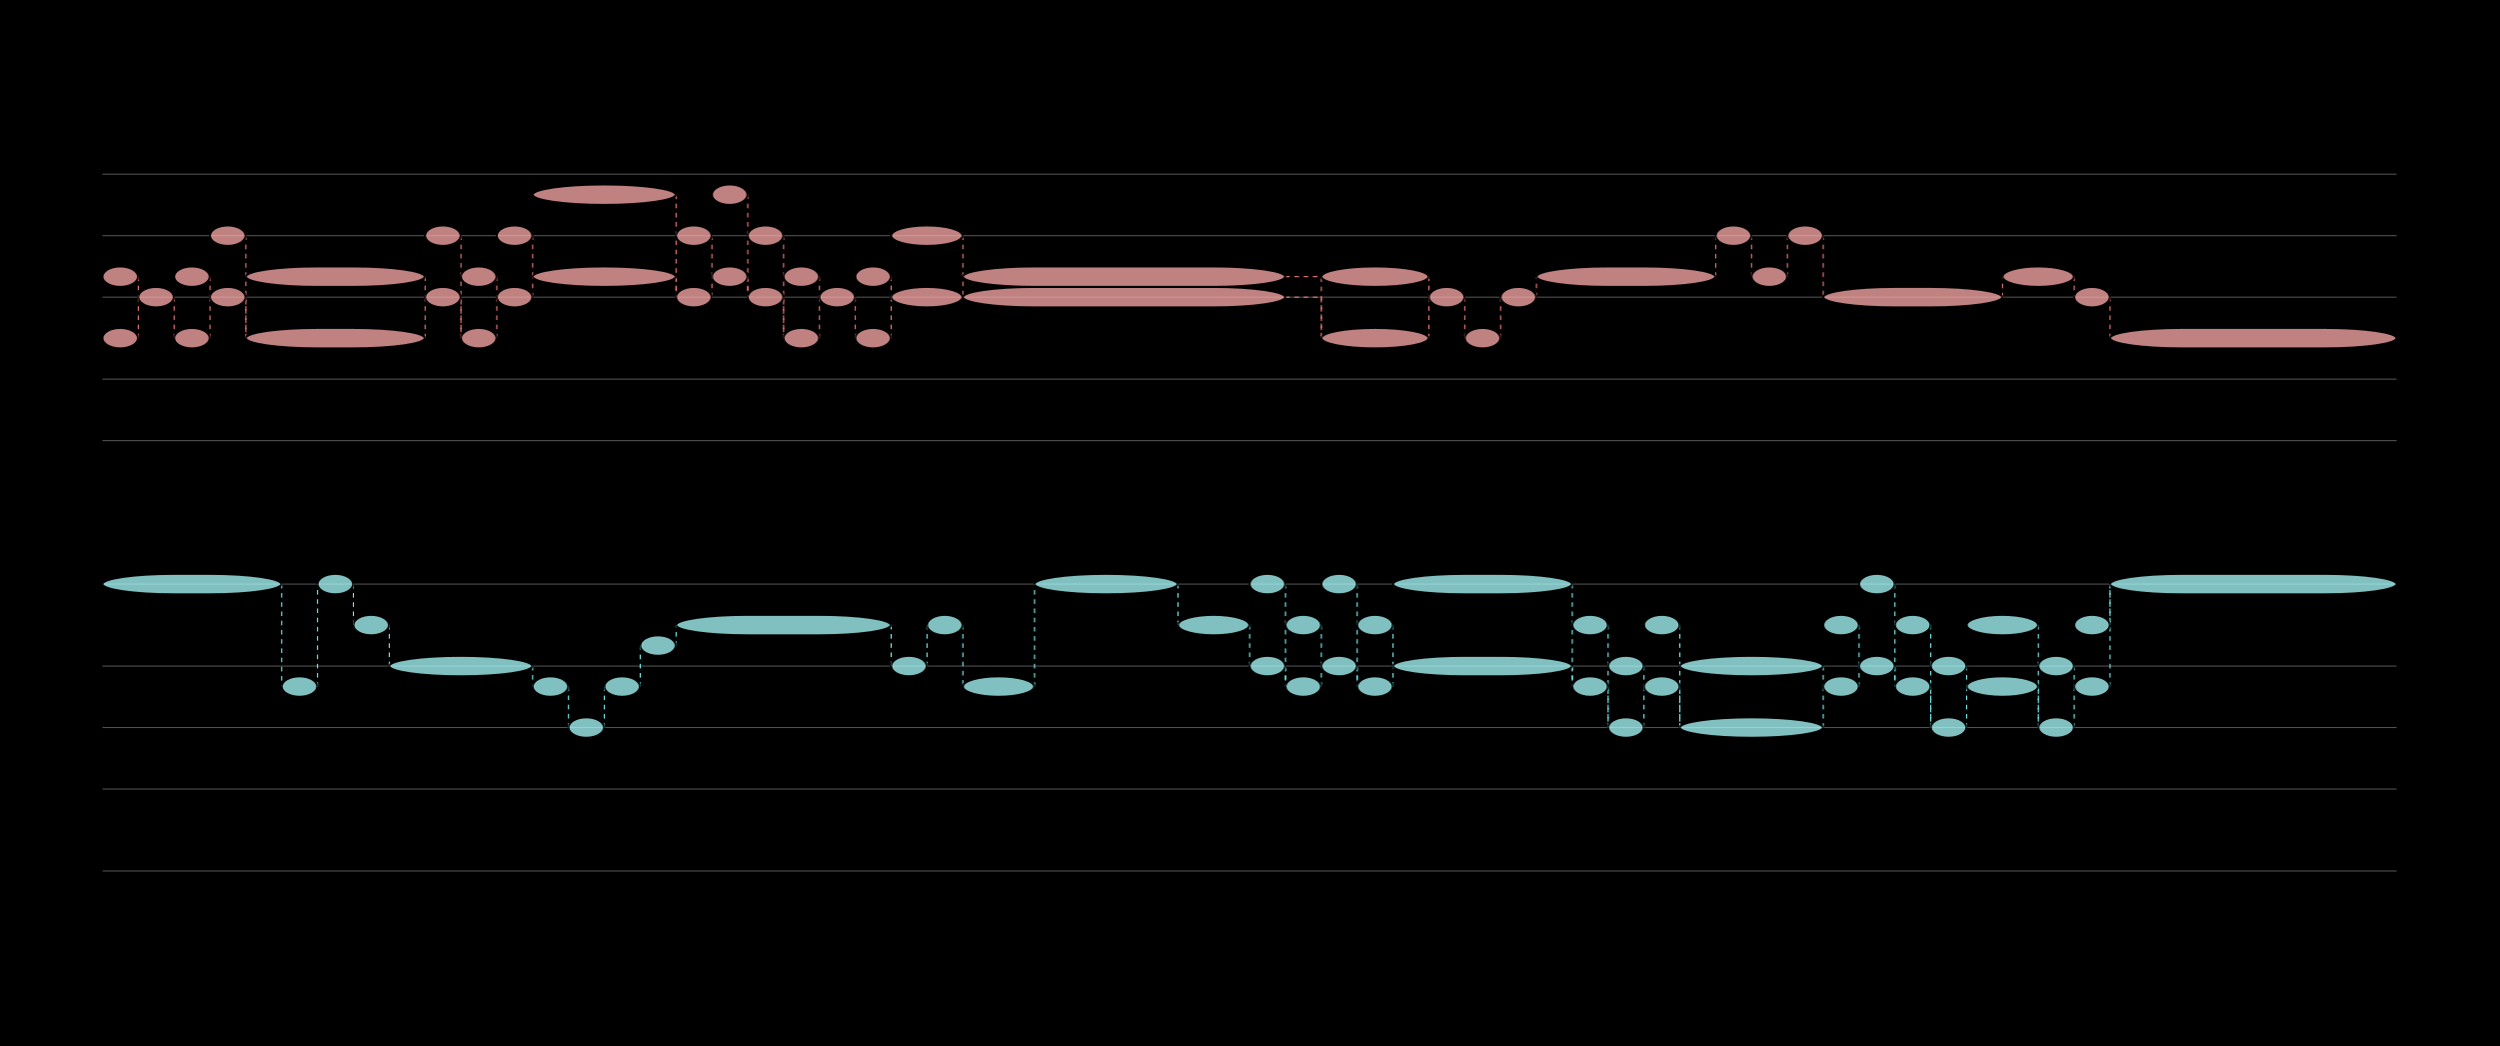
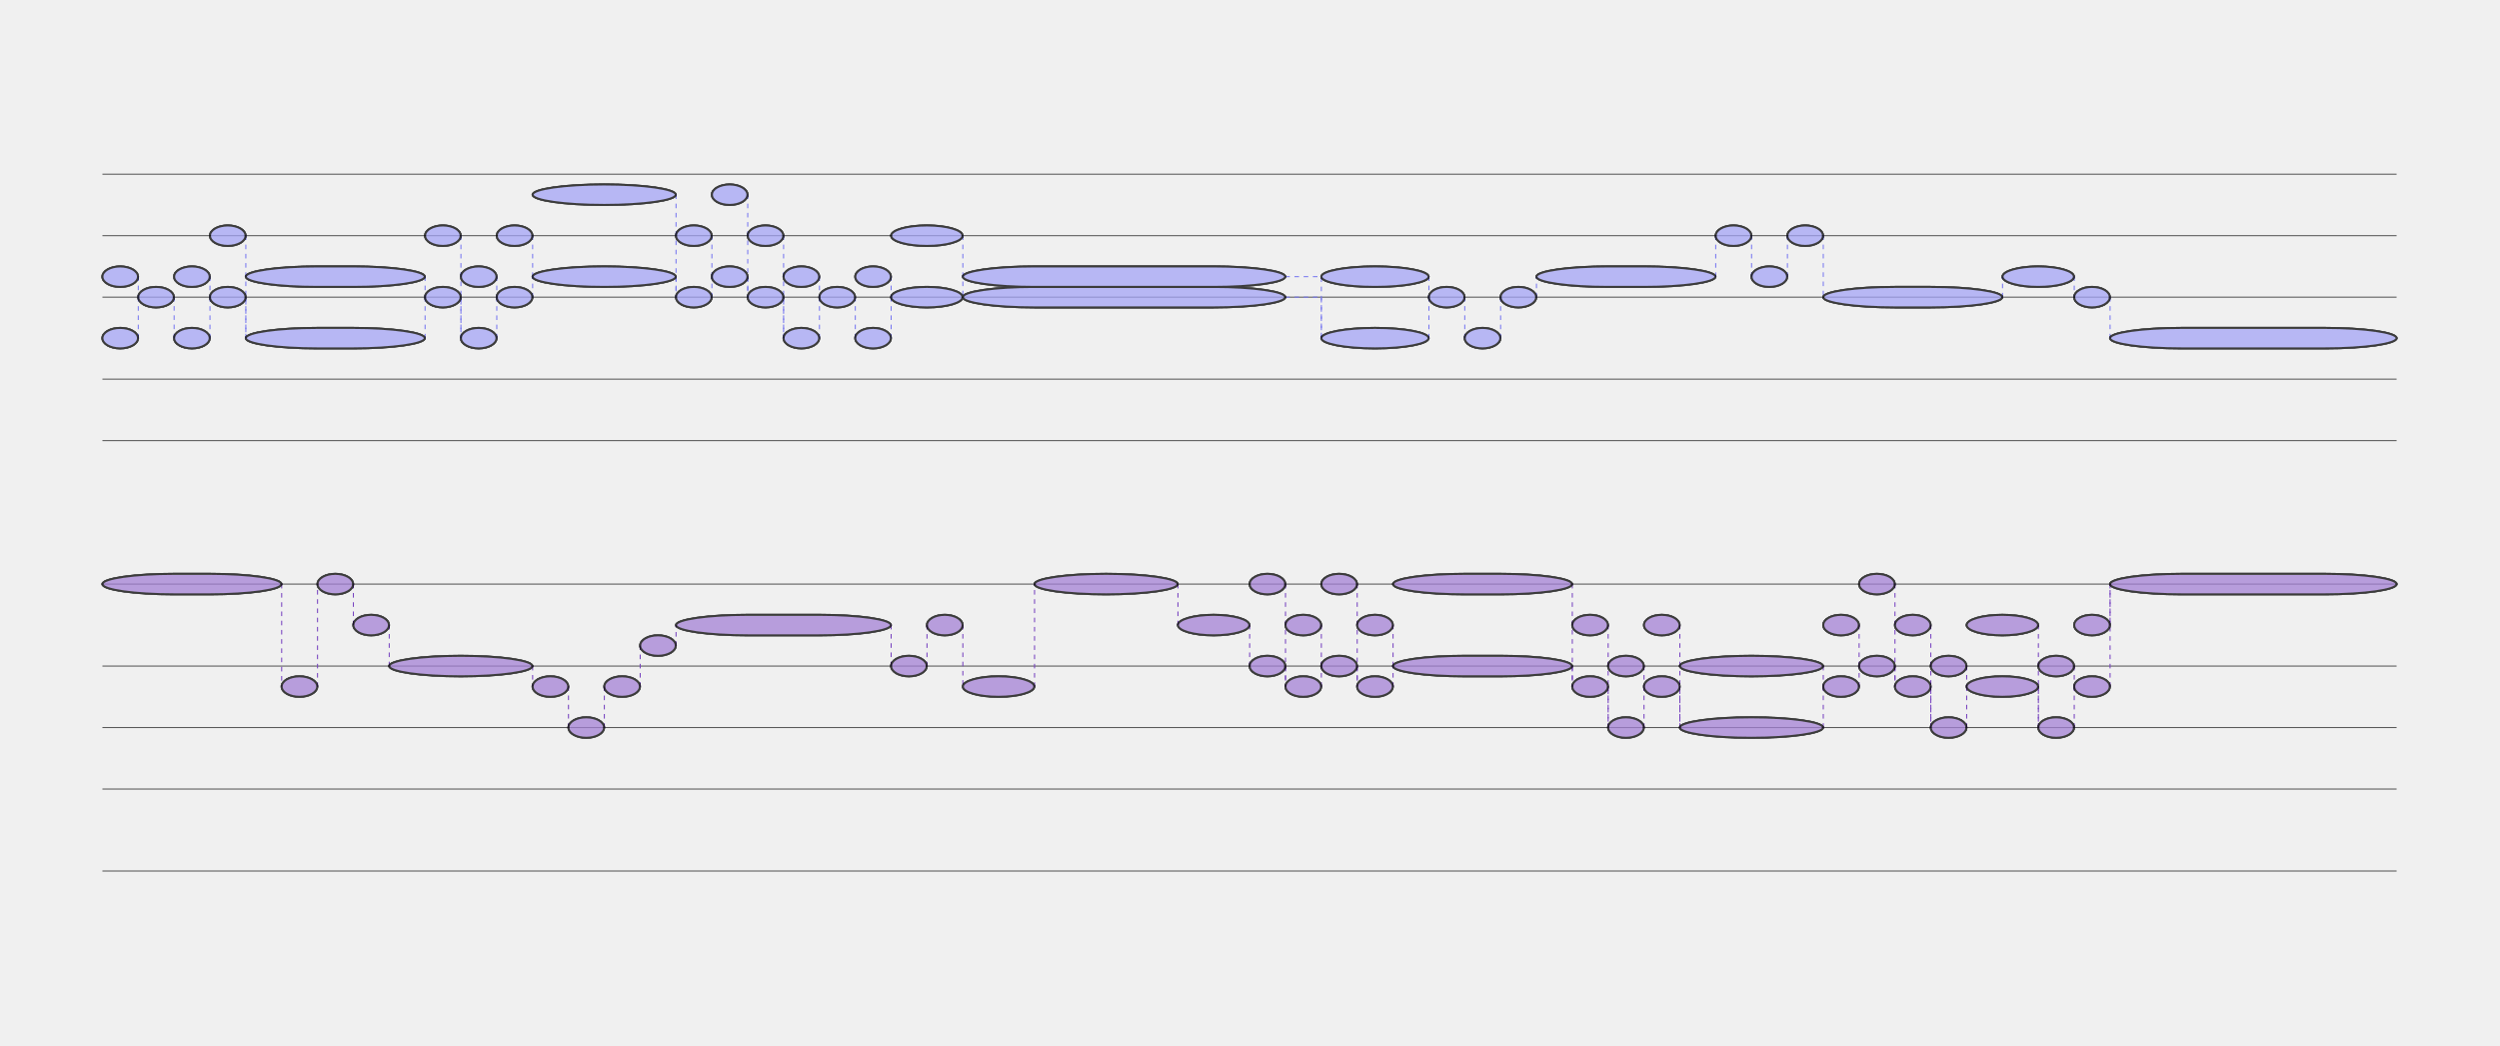
<svg xmlns="http://www.w3.org/2000/svg" version="1.1" viewPort="0 40 31.996 41" viewBox="-50 -50 1219.85 510" width="1219.85" height="510">
  <filter id="constantOpacity">
    <feComponentTransfer>
      <feFuncA type="table" tableValues="0 .5 .5" />
    </feComponentTransfer>
  </filter>
-   <rect class="background" x="-500%" y="-500%" width="1000%" height="1000%" style="fill:black" />
+   <rect class="background" x="-500%" y="-500%" width="1000%" height="1000%" style="fill:none" />
  <g transform="scale(35, -10) translate(0, -81)">
    <g class="staff-lines" stroke-width="0.5" stroke="#555555">
      <path vector-effect="non-scaling-stroke" d="M0 64.5 L31.996 64.5" />
      <path vector-effect="non-scaling-stroke" d="M0 67.5 L31.996 67.5" />
      <path vector-effect="non-scaling-stroke" d="M0 71.5 L31.996 71.5" />
      <path vector-effect="non-scaling-stroke" d="M0 74.5 L31.996 74.5" />
      <path vector-effect="non-scaling-stroke" d="M0 77.5 L31.996 77.5" />
      <path vector-effect="non-scaling-stroke" d="M0 43.5 L31.996 43.5" />
      <path vector-effect="non-scaling-stroke" d="M0 47.5 L31.996 47.5" />
      <path vector-effect="non-scaling-stroke" d="M0 50.5 L31.996 50.5" />
      <path vector-effect="non-scaling-stroke" d="M0 53.5 L31.996 53.5" />
      <path vector-effect="non-scaling-stroke" d="M0 57.5 L31.996 57.5" />
    </g>
    <g style="stroke-width:1; stroke:black;">
-       <g class="note-lines track-2" fill="none" stroke="hsl(180, 100%, 75%)" stroke-dasharray="2.25" vector-effect="non-scaling-stroke" stroke-width="0.5">
+       <g class="note-lines track-2" fill="none" stroke="hsl(265, 50%, 50%)" stroke-dasharray="2.25" vector-effect="non-scaling-stroke" stroke-width="0.5">
        <path vector-effect="non-scaling-stroke" d=" M2.496 57.5 L2.5 57.5 L2.5 52.5" />
        <path vector-effect="non-scaling-stroke" d=" M2.996 52.5 L3 52.5 L3 57.5" />
        <path vector-effect="non-scaling-stroke" d=" M3.496 57.5 L3.5 57.5 L3.5 55.5" />
        <path vector-effect="non-scaling-stroke" d=" M3.996 55.5 L4 55.5 L4 53.5" />
        <path vector-effect="non-scaling-stroke" d=" M5.996 53.5 L6 53.5 L6 52.5" />
        <path vector-effect="non-scaling-stroke" d=" M6.496 52.5 L6.5 52.5 L6.5 50.5" />
        <path vector-effect="non-scaling-stroke" d=" M6.996 50.5 L7 50.5 L7 52.5" />
        <path vector-effect="non-scaling-stroke" d=" M7.496 52.5 L7.5 52.5 L7.5 54.5" />
        <path vector-effect="non-scaling-stroke" d=" M7.996 54.5 L8 54.5 L8 55.5" />
        <path vector-effect="non-scaling-stroke" d=" M10.996 55.5 L11 55.5 L11 53.5" />
        <path vector-effect="non-scaling-stroke" d=" M11.496 53.5 L11.5 53.5 L11.5 55.5" />
        <path vector-effect="non-scaling-stroke" d=" M11.996 55.5 L12 55.5 L12 52.5" />
        <path vector-effect="non-scaling-stroke" d=" M12.996 52.5 L13 52.5 L13 57.5" />
        <path vector-effect="non-scaling-stroke" d=" M14.996 57.5 L15 57.5 L15 55.5" />
        <path vector-effect="non-scaling-stroke" d=" M15.996 55.5 L16 55.5 L16 53.5" />
        <path vector-effect="non-scaling-stroke" d=" M16.496 53.5 L16.5 53.5 L16.5 52.5" />
        <path vector-effect="non-scaling-stroke" d=" M16.496 57.5 L16.5 57.5 L16.5 52.5" />
        <path vector-effect="non-scaling-stroke" d=" M16.996 52.5 L17 52.5 L17 53.5" />
        <path vector-effect="non-scaling-stroke" d=" M16.996 55.5 L17 55.5 L17 53.5" />
        <path vector-effect="non-scaling-stroke" d=" M17.496 53.5 L17.5 53.5 L17.5 52.5" />
        <path vector-effect="non-scaling-stroke" d=" M17.496 57.5 L17.5 57.5 L17.5 52.5" />
        <path vector-effect="non-scaling-stroke" d=" M17.996 52.5 L18 52.5 L18 53.5" />
        <path vector-effect="non-scaling-stroke" d=" M17.996 55.5 L18 55.5 L18 53.5" />
        <path vector-effect="non-scaling-stroke" d=" M20.496 53.5 L20.5 53.5 L20.5 52.5" />
        <path vector-effect="non-scaling-stroke" d=" M20.496 57.5 L20.5 57.5 L20.5 52.5" />
        <path vector-effect="non-scaling-stroke" d=" M20.996 52.5 L21 52.5 L21 50.5" />
        <path vector-effect="non-scaling-stroke" d=" M20.996 55.5 L21 55.5 L21 50.5" />
        <path vector-effect="non-scaling-stroke" d=" M21.496 50.5 L21.5 50.5 L21.5 52.5" />
        <path vector-effect="non-scaling-stroke" d=" M21.496 53.5 L21.5 53.5 L21.5 52.5" />
        <path vector-effect="non-scaling-stroke" d=" M21.996 52.5 L22 52.5 L22 50.5" />
        <path vector-effect="non-scaling-stroke" d=" M21.996 55.5 L22 55.5 L22 50.5" />
        <path vector-effect="non-scaling-stroke" d=" M23.996 50.5 L24 50.5 L24 52.5" />
        <path vector-effect="non-scaling-stroke" d=" M23.996 53.5 L24 53.5 L24 52.5" />
        <path vector-effect="non-scaling-stroke" d=" M24.496 52.5 L24.5 52.5 L24.5 53.5" />
        <path vector-effect="non-scaling-stroke" d=" M24.496 55.5 L24.5 55.5 L24.5 53.5" />
        <path vector-effect="non-scaling-stroke" d=" M24.996 53.5 L25 53.5 L25 52.5" />
        <path vector-effect="non-scaling-stroke" d=" M24.996 57.5 L25 57.5 L25 52.5" />
        <path vector-effect="non-scaling-stroke" d=" M25.496 52.5 L25.5 52.5 L25.5 50.5" />
        <path vector-effect="non-scaling-stroke" d=" M25.496 55.5 L25.5 55.5 L25.5 50.5" />
        <path vector-effect="non-scaling-stroke" d=" M25.996 50.5 L26 50.5 L26 52.5" />
        <path vector-effect="non-scaling-stroke" d=" M25.996 53.5 L26 53.5 L26 52.5" />
        <path vector-effect="non-scaling-stroke" d=" M26.996 52.5 L27 52.5 L27 50.5" />
        <path vector-effect="non-scaling-stroke" d=" M26.996 55.5 L27 55.5 L27 50.5" />
        <path vector-effect="non-scaling-stroke" d=" M27.496 50.5 L27.5 50.5 L27.5 52.5" />
        <path vector-effect="non-scaling-stroke" d=" M27.496 53.5 L27.5 53.5 L27.5 52.5" />
        <path vector-effect="non-scaling-stroke" d=" M27.996 52.5 L28 52.5 L28 57.5" />
        <path vector-effect="non-scaling-stroke" d=" M27.996 55.5 L28 55.5 L28 57.5" />
      </g>
-       <g class="note-lines track-1" fill="none" stroke="hsl(0, 100%, 75%)" stroke-dasharray="2.25" vector-effect="non-scaling-stroke" stroke-width="0.5">
+       <g class="note-lines track-1" fill="none" stroke="hsl(240, 80%, 70%)" stroke-dasharray="2.25" vector-effect="non-scaling-stroke" stroke-width="0.5">
        <path vector-effect="non-scaling-stroke" d=" M0.496 69.5 L0.5 69.5 L0.5 71.5" />
        <path vector-effect="non-scaling-stroke" d=" M0.496 72.5 L0.5 72.5 L0.5 71.5" />
        <path vector-effect="non-scaling-stroke" d=" M0.996 71.5 L1 71.5 L1 69.5" />
        <path vector-effect="non-scaling-stroke" d=" M1.496 69.5 L1.5 69.5 L1.5 71.5" />
        <path vector-effect="non-scaling-stroke" d=" M1.496 72.5 L1.5 72.5 L1.5 71.5" />
        <path vector-effect="non-scaling-stroke" d=" M1.996 71.5 L2 71.5 L2 69.5" />
        <path vector-effect="non-scaling-stroke" d=" M1.996 74.5 L2 74.5 L2 69.5" />
        <path vector-effect="non-scaling-stroke" d=" M4.496 69.5 L4.5 69.5 L4.5 71.5" />
        <path vector-effect="non-scaling-stroke" d=" M4.496 72.5 L4.5 72.5 L4.5 71.5" />
        <path vector-effect="non-scaling-stroke" d=" M4.996 71.5 L5 71.5 L5 69.5" />
        <path vector-effect="non-scaling-stroke" d=" M4.996 74.5 L5 74.5 L5 69.5" />
        <path vector-effect="non-scaling-stroke" d=" M5.496 69.5 L5.5 69.5 L5.5 71.5" />
        <path vector-effect="non-scaling-stroke" d=" M5.496 72.5 L5.5 72.5 L5.5 71.5" />
        <path vector-effect="non-scaling-stroke" d=" M5.996 71.5 L6 71.5 L6 72.5" />
        <path vector-effect="non-scaling-stroke" d=" M5.996 74.5 L6 74.5 L6 72.5" />
        <path vector-effect="non-scaling-stroke" d=" M7.996 72.5 L8 72.5 L8 71.5" />
        <path vector-effect="non-scaling-stroke" d=" M7.996 76.5 L8 76.5 L8 71.5" />
        <path vector-effect="non-scaling-stroke" d=" M8.496 71.5 L8.5 71.5 L8.5 72.5" />
        <path vector-effect="non-scaling-stroke" d=" M8.496 74.5 L8.5 74.5 L8.5 72.5" />
        <path vector-effect="non-scaling-stroke" d=" M8.996 72.5 L9 72.5 L9 71.5" />
        <path vector-effect="non-scaling-stroke" d=" M8.996 76.5 L9 76.5 L9 71.5" />
        <path vector-effect="non-scaling-stroke" d=" M9.496 71.5 L9.5 71.5 L9.5 69.5" />
        <path vector-effect="non-scaling-stroke" d=" M9.496 74.5 L9.5 74.5 L9.5 69.5" />
        <path vector-effect="non-scaling-stroke" d=" M9.996 69.5 L10 69.5 L10 71.5" />
        <path vector-effect="non-scaling-stroke" d=" M9.996 72.5 L10 72.5 L10 71.5" />
        <path vector-effect="non-scaling-stroke" d=" M10.496 71.5 L10.5 71.5 L10.5 69.5" />
        <path vector-effect="non-scaling-stroke" d=" M10.996 69.5 L11 69.5 L11 71.5" />
        <path vector-effect="non-scaling-stroke" d=" M10.996 72.5 L11 72.5 L11 71.5" />
        <path vector-effect="non-scaling-stroke" d=" M11.996 71.5 L12 71.5 L12 71.5" />
        <path vector-effect="non-scaling-stroke" d=" M11.996 74.5 L12 74.5 L12 71.5" />
        <path vector-effect="non-scaling-stroke" d=" M16.496 71.5 L17 71.5 L17 69.5" />
        <path vector-effect="non-scaling-stroke" d=" M16.496 72.5 L17 72.5 L17 69.5" />
        <path vector-effect="non-scaling-stroke" d=" M18.496 69.5 L18.5 69.5 L18.5 71.5" />
        <path vector-effect="non-scaling-stroke" d=" M18.496 72.5 L18.5 72.5 L18.5 71.5" />
        <path vector-effect="non-scaling-stroke" d=" M18.996 71.5 L19 71.5 L19 69.5" />
        <path vector-effect="non-scaling-stroke" d=" M19.496 69.5 L19.5 69.5 L19.5 71.5" />
        <path vector-effect="non-scaling-stroke" d=" M19.996 71.5 L20 71.5 L20 72.5" />
        <path vector-effect="non-scaling-stroke" d=" M22.496 72.5 L22.5 72.5 L22.5 74.5" />
        <path vector-effect="non-scaling-stroke" d=" M22.996 74.5 L23 74.5 L23 72.5" />
        <path vector-effect="non-scaling-stroke" d=" M23.496 72.5 L23.5 72.5 L23.5 74.5" />
        <path vector-effect="non-scaling-stroke" d=" M23.996 74.5 L24 74.5 L24 71.5" />
        <path vector-effect="non-scaling-stroke" d=" M26.496 71.5 L26.5 71.5 L26.5 72.5" />
        <path vector-effect="non-scaling-stroke" d=" M27.496 72.5 L27.5 72.5 L27.5 71.5" />
        <path vector-effect="non-scaling-stroke" d=" M27.996 71.5 L28 71.5 L28 69.5" />
      </g>
      <g opacity="0.5" class="note-backdrops track-2" style="fill:white;">
        <g class="note key-57 ont-0d000 offt-2d496 maxima">
          <rect vector-effect="non-scaling-stroke" rx="1" ry="1" x="0" y="57" width="2.496" height="1" />
        </g>
        <g class="note key-52 ont-2d500 offt-2d996">
          <rect vector-effect="non-scaling-stroke" rx="1" ry="1" x="2.5" y="52" width="0.496" height="1" />
        </g>
        <g class="note key-57 ont-3d000 offt-3d496 maxima">
          <rect vector-effect="non-scaling-stroke" rx="1" ry="1" x="3" y="57" width="0.496" height="1" />
        </g>
        <g class="note key-55 ont-3d500 offt-3d996">
          <rect vector-effect="non-scaling-stroke" rx="1" ry="1" x="3.5" y="55" width="0.496" height="1" />
        </g>
        <g class="note key-53 ont-4d000 offt-5d996">
          <rect vector-effect="non-scaling-stroke" rx="1" ry="1" x="4" y="53" width="1.996" height="1" />
        </g>
        <g class="note key-52 ont-6d000 offt-6d496">
          <rect vector-effect="non-scaling-stroke" rx="1" ry="1" x="6" y="52" width="0.496" height="1" />
        </g>
        <g class="note key-50 ont-6d500 offt-6d996 minima">
          <rect vector-effect="non-scaling-stroke" rx="1" ry="1" x="6.5" y="50" width="0.496" height="1" />
        </g>
        <g class="note key-52 ont-7d000 offt-7d496">
          <rect vector-effect="non-scaling-stroke" rx="1" ry="1" x="7" y="52" width="0.496" height="1" />
        </g>
        <g class="note key-54 ont-7d500 offt-7d996">
          <rect vector-effect="non-scaling-stroke" rx="1" ry="1" x="7.5" y="54" width="0.496" height="1" />
        </g>
        <g class="note key-55 ont-8d000 offt-10d996">
          <rect vector-effect="non-scaling-stroke" rx="1" ry="1" x="8" y="55" width="2.996" height="1" />
        </g>
        <g class="note key-53 ont-11d000 offt-11d496">
          <rect vector-effect="non-scaling-stroke" rx="1" ry="1" x="11" y="53" width="0.496" height="1" />
        </g>
        <g class="note key-55 ont-11d500 offt-11d996">
          <rect vector-effect="non-scaling-stroke" rx="1" ry="1" x="11.5" y="55" width="0.496" height="1" />
        </g>
        <g class="note key-52 ont-12d000 offt-12d996">
          <rect vector-effect="non-scaling-stroke" rx="1" ry="1" x="12" y="52" width="0.996" height="1" />
        </g>
        <g class="note key-57 ont-13d000 offt-14d996 maxima">
          <rect vector-effect="non-scaling-stroke" rx="1" ry="1" x="13" y="57" width="1.996" height="1" />
        </g>
        <g class="note key-55 ont-15d000 offt-15d996">
          <rect vector-effect="non-scaling-stroke" rx="1" ry="1" x="15" y="55" width="0.996" height="1" />
        </g>
        <g class="note key-53 ont-16d000 offt-16d496">
          <rect vector-effect="non-scaling-stroke" rx="1" ry="1" x="16" y="53" width="0.496" height="1" />
        </g>
        <g class="note key-57 ont-16d000 offt-16d496 maxima">
          <rect vector-effect="non-scaling-stroke" rx="1" ry="1" x="16" y="57" width="0.496" height="1" />
        </g>
        <g class="note key-52 ont-16d500 offt-16d996">
          <rect vector-effect="non-scaling-stroke" rx="1" ry="1" x="16.5" y="52" width="0.496" height="1" />
        </g>
        <g class="note key-55 ont-16d500 offt-16d996">
          <rect vector-effect="non-scaling-stroke" rx="1" ry="1" x="16.5" y="55" width="0.496" height="1" />
        </g>
        <g class="note key-53 ont-17d000 offt-17d496">
          <rect vector-effect="non-scaling-stroke" rx="1" ry="1" x="17" y="53" width="0.496" height="1" />
        </g>
        <g class="note key-57 ont-17d000 offt-17d496 maxima">
          <rect vector-effect="non-scaling-stroke" rx="1" ry="1" x="17" y="57" width="0.496" height="1" />
        </g>
        <g class="note key-52 ont-17d500 offt-17d996">
          <rect vector-effect="non-scaling-stroke" rx="1" ry="1" x="17.5" y="52" width="0.496" height="1" />
        </g>
        <g class="note key-55 ont-17d500 offt-17d996">
          <rect vector-effect="non-scaling-stroke" rx="1" ry="1" x="17.5" y="55" width="0.496" height="1" />
        </g>
        <g class="note key-53 ont-18d000 offt-20d496">
          <rect vector-effect="non-scaling-stroke" rx="1" ry="1" x="18" y="53" width="2.496" height="1" />
        </g>
        <g class="note key-57 ont-18d000 offt-20d496 maxima">
          <rect vector-effect="non-scaling-stroke" rx="1" ry="1" x="18" y="57" width="2.496" height="1" />
        </g>
        <g class="note key-52 ont-20d500 offt-20d996">
          <rect vector-effect="non-scaling-stroke" rx="1" ry="1" x="20.5" y="52" width="0.496" height="1" />
        </g>
        <g class="note key-55 ont-20d500 offt-20d996">
          <rect vector-effect="non-scaling-stroke" rx="1" ry="1" x="20.5" y="55" width="0.496" height="1" />
        </g>
        <g class="note key-50 ont-21d000 offt-21d496 minima">
          <rect vector-effect="non-scaling-stroke" rx="1" ry="1" x="21" y="50" width="0.496" height="1" />
        </g>
        <g class="note key-53 ont-21d000 offt-21d496">
          <rect vector-effect="non-scaling-stroke" rx="1" ry="1" x="21" y="53" width="0.496" height="1" />
        </g>
        <g class="note key-52 ont-21d500 offt-21d996">
          <rect vector-effect="non-scaling-stroke" rx="1" ry="1" x="21.5" y="52" width="0.496" height="1" />
        </g>
        <g class="note key-55 ont-21d500 offt-21d996">
          <rect vector-effect="non-scaling-stroke" rx="1" ry="1" x="21.5" y="55" width="0.496" height="1" />
        </g>
        <g class="note key-50 ont-22d000 offt-23d996 minima">
          <rect vector-effect="non-scaling-stroke" rx="1" ry="1" x="22" y="50" width="1.996" height="1" />
        </g>
        <g class="note key-53 ont-22d000 offt-23d996">
          <rect vector-effect="non-scaling-stroke" rx="1" ry="1" x="22" y="53" width="1.996" height="1" />
        </g>
        <g class="note key-52 ont-24d000 offt-24d496">
          <rect vector-effect="non-scaling-stroke" rx="1" ry="1" x="24" y="52" width="0.496" height="1" />
        </g>
        <g class="note key-55 ont-24d000 offt-24d496">
          <rect vector-effect="non-scaling-stroke" rx="1" ry="1" x="24" y="55" width="0.496" height="1" />
        </g>
        <g class="note key-53 ont-24d500 offt-24d996">
          <rect vector-effect="non-scaling-stroke" rx="1" ry="1" x="24.5" y="53" width="0.496" height="1" />
        </g>
        <g class="note key-57 ont-24d500 offt-24d996 maxima">
          <rect vector-effect="non-scaling-stroke" rx="1" ry="1" x="24.5" y="57" width="0.496" height="1" />
        </g>
        <g class="note key-52 ont-25d000 offt-25d496">
          <rect vector-effect="non-scaling-stroke" rx="1" ry="1" x="25" y="52" width="0.496" height="1" />
        </g>
        <g class="note key-55 ont-25d000 offt-25d496">
          <rect vector-effect="non-scaling-stroke" rx="1" ry="1" x="25" y="55" width="0.496" height="1" />
        </g>
        <g class="note key-50 ont-25d500 offt-25d996 minima">
          <rect vector-effect="non-scaling-stroke" rx="1" ry="1" x="25.5" y="50" width="0.496" height="1" />
        </g>
        <g class="note key-53 ont-25d500 offt-25d996">
          <rect vector-effect="non-scaling-stroke" rx="1" ry="1" x="25.5" y="53" width="0.496" height="1" />
        </g>
        <g class="note key-52 ont-26d000 offt-26d996">
          <rect vector-effect="non-scaling-stroke" rx="1" ry="1" x="26" y="52" width="0.996" height="1" />
        </g>
        <g class="note key-55 ont-26d000 offt-26d996">
          <rect vector-effect="non-scaling-stroke" rx="1" ry="1" x="26" y="55" width="0.996" height="1" />
        </g>
        <g class="note key-50 ont-27d000 offt-27d496 minima">
          <rect vector-effect="non-scaling-stroke" rx="1" ry="1" x="27" y="50" width="0.496" height="1" />
        </g>
        <g class="note key-53 ont-27d000 offt-27d496">
          <rect vector-effect="non-scaling-stroke" rx="1" ry="1" x="27" y="53" width="0.496" height="1" />
        </g>
        <g class="note key-52 ont-27d500 offt-27d996">
          <rect vector-effect="non-scaling-stroke" rx="1" ry="1" x="27.5" y="52" width="0.496" height="1" />
        </g>
        <g class="note key-55 ont-27d500 offt-27d996">
          <rect vector-effect="non-scaling-stroke" rx="1" ry="1" x="27.5" y="55" width="0.496" height="1" />
        </g>
        <g class="note key-57 ont-28d000 offt-31d996 maxima">
          <rect vector-effect="non-scaling-stroke" rx="1" ry="1" x="28" y="57" width="3.996" height="1" />
        </g>
      </g>
      <g opacity="0.5" class="note-backdrops track-1" style="fill:white;">
        <g class="note key-69 ont-0d000 offt-0d496 minima">
          <rect vector-effect="non-scaling-stroke" rx="1" ry="1" x="0" y="69" width="0.496" height="1" />
        </g>
        <g class="note key-72 ont-0d000 offt-0d496">
          <rect vector-effect="non-scaling-stroke" rx="1" ry="1" x="0" y="72" width="0.496" height="1" />
        </g>
        <g class="note key-71 ont-0d500 offt-0d996">
          <rect vector-effect="non-scaling-stroke" rx="1" ry="1" x="0.5" y="71" width="0.496" height="1" />
        </g>
        <g class="note key-69 ont-1d000 offt-1d496 minima">
          <rect vector-effect="non-scaling-stroke" rx="1" ry="1" x="1" y="69" width="0.496" height="1" />
        </g>
        <g class="note key-72 ont-1d000 offt-1d496">
          <rect vector-effect="non-scaling-stroke" rx="1" ry="1" x="1" y="72" width="0.496" height="1" />
        </g>
        <g class="note key-71 ont-1d500 offt-1d996">
          <rect vector-effect="non-scaling-stroke" rx="1" ry="1" x="1.5" y="71" width="0.496" height="1" />
        </g>
        <g class="note key-74 ont-1d500 offt-1d996">
          <rect vector-effect="non-scaling-stroke" rx="1" ry="1" x="1.5" y="74" width="0.496" height="1" />
        </g>
        <g class="note key-69 ont-2d000 offt-4d496 minima">
          <rect vector-effect="non-scaling-stroke" rx="1" ry="1" x="2" y="69" width="2.496" height="1" />
        </g>
        <g class="note key-72 ont-2d000 offt-4d496">
          <rect vector-effect="non-scaling-stroke" rx="1" ry="1" x="2" y="72" width="2.496" height="1" />
        </g>
        <g class="note key-71 ont-4d500 offt-4d996">
          <rect vector-effect="non-scaling-stroke" rx="1" ry="1" x="4.5" y="71" width="0.496" height="1" />
        </g>
        <g class="note key-74 ont-4d500 offt-4d996">
          <rect vector-effect="non-scaling-stroke" rx="1" ry="1" x="4.5" y="74" width="0.496" height="1" />
        </g>
        <g class="note key-69 ont-5d000 offt-5d496 minima">
          <rect vector-effect="non-scaling-stroke" rx="1" ry="1" x="5" y="69" width="0.496" height="1" />
        </g>
        <g class="note key-72 ont-5d000 offt-5d496">
          <rect vector-effect="non-scaling-stroke" rx="1" ry="1" x="5" y="72" width="0.496" height="1" />
        </g>
        <g class="note key-71 ont-5d500 offt-5d996">
          <rect vector-effect="non-scaling-stroke" rx="1" ry="1" x="5.5" y="71" width="0.496" height="1" />
        </g>
        <g class="note key-74 ont-5d500 offt-5d996">
          <rect vector-effect="non-scaling-stroke" rx="1" ry="1" x="5.5" y="74" width="0.496" height="1" />
        </g>
        <g class="note key-72 ont-6d000 offt-7d996">
          <rect vector-effect="non-scaling-stroke" rx="1" ry="1" x="6" y="72" width="1.996" height="1" />
        </g>
        <g class="note key-76 ont-6d000 offt-7d996 maxima">
          <rect vector-effect="non-scaling-stroke" rx="1" ry="1" x="6" y="76" width="1.996" height="1" />
        </g>
        <g class="note key-71 ont-8d000 offt-8d496">
          <rect vector-effect="non-scaling-stroke" rx="1" ry="1" x="8" y="71" width="0.496" height="1" />
        </g>
        <g class="note key-74 ont-8d000 offt-8d496">
          <rect vector-effect="non-scaling-stroke" rx="1" ry="1" x="8" y="74" width="0.496" height="1" />
        </g>
        <g class="note key-72 ont-8d500 offt-8d996">
          <rect vector-effect="non-scaling-stroke" rx="1" ry="1" x="8.5" y="72" width="0.496" height="1" />
        </g>
        <g class="note key-76 ont-8d500 offt-8d996 maxima">
          <rect vector-effect="non-scaling-stroke" rx="1" ry="1" x="8.5" y="76" width="0.496" height="1" />
        </g>
        <g class="note key-71 ont-9d000 offt-9d496">
          <rect vector-effect="non-scaling-stroke" rx="1" ry="1" x="9" y="71" width="0.496" height="1" />
        </g>
        <g class="note key-74 ont-9d000 offt-9d496">
          <rect vector-effect="non-scaling-stroke" rx="1" ry="1" x="9" y="74" width="0.496" height="1" />
        </g>
        <g class="note key-69 ont-9d500 offt-9d996 minima">
          <rect vector-effect="non-scaling-stroke" rx="1" ry="1" x="9.5" y="69" width="0.496" height="1" />
        </g>
        <g class="note key-72 ont-9d500 offt-9d996">
          <rect vector-effect="non-scaling-stroke" rx="1" ry="1" x="9.5" y="72" width="0.496" height="1" />
        </g>
        <g class="note key-71 ont-10d000 offt-10d496">
          <rect vector-effect="non-scaling-stroke" rx="1" ry="1" x="10" y="71" width="0.496" height="1" />
        </g>
        <g class="note key-69 ont-10d500 offt-10d996 minima">
          <rect vector-effect="non-scaling-stroke" rx="1" ry="1" x="10.5" y="69" width="0.496" height="1" />
        </g>
        <g class="note key-72 ont-10d500 offt-10d996">
          <rect vector-effect="non-scaling-stroke" rx="1" ry="1" x="10.5" y="72" width="0.496" height="1" />
        </g>
        <g class="note key-71 ont-11d000 offt-11d996">
          <rect vector-effect="non-scaling-stroke" rx="1" ry="1" x="11" y="71" width="0.996" height="1" />
        </g>
        <g class="note key-74 ont-11d000 offt-11d996">
          <rect vector-effect="non-scaling-stroke" rx="1" ry="1" x="11" y="74" width="0.996" height="1" />
        </g>
        <g class="note key-71 ont-12d000 offt-16d496">
          <rect vector-effect="non-scaling-stroke" rx="1" ry="1" x="12" y="71" width="4.496" height="1" />
        </g>
        <g class="note key-72 ont-12d000 offt-16d496">
          <rect vector-effect="non-scaling-stroke" rx="1" ry="1" x="12" y="72" width="4.496" height="1" />
        </g>
        <g class="note key-69 ont-17d000 offt-18d496 minima">
          <rect vector-effect="non-scaling-stroke" rx="1" ry="1" x="17" y="69" width="1.496" height="1" />
        </g>
        <g class="note key-72 ont-17d000 offt-18d496">
          <rect vector-effect="non-scaling-stroke" rx="1" ry="1" x="17" y="72" width="1.496" height="1" />
        </g>
        <g class="note key-71 ont-18d500 offt-18d996">
          <rect vector-effect="non-scaling-stroke" rx="1" ry="1" x="18.5" y="71" width="0.496" height="1" />
        </g>
        <g class="note key-69 ont-19d000 offt-19d496 minima">
          <rect vector-effect="non-scaling-stroke" rx="1" ry="1" x="19" y="69" width="0.496" height="1" />
        </g>
        <g class="note key-71 ont-19d500 offt-19d996">
          <rect vector-effect="non-scaling-stroke" rx="1" ry="1" x="19.5" y="71" width="0.496" height="1" />
        </g>
        <g class="note key-72 ont-20d000 offt-22d496">
          <rect vector-effect="non-scaling-stroke" rx="1" ry="1" x="20" y="72" width="2.496" height="1" />
        </g>
        <g class="note key-74 ont-22d500 offt-22d996">
          <rect vector-effect="non-scaling-stroke" rx="1" ry="1" x="22.5" y="74" width="0.496" height="1" />
        </g>
        <g class="note key-72 ont-23d000 offt-23d496">
          <rect vector-effect="non-scaling-stroke" rx="1" ry="1" x="23" y="72" width="0.496" height="1" />
        </g>
        <g class="note key-74 ont-23d500 offt-23d996">
          <rect vector-effect="non-scaling-stroke" rx="1" ry="1" x="23.5" y="74" width="0.496" height="1" />
        </g>
        <g class="note key-71 ont-24d000 offt-26d496">
          <rect vector-effect="non-scaling-stroke" rx="1" ry="1" x="24" y="71" width="2.496" height="1" />
        </g>
        <g class="note key-72 ont-26d500 offt-27d496">
          <rect vector-effect="non-scaling-stroke" rx="1" ry="1" x="26.5" y="72" width="0.996" height="1" />
        </g>
        <g class="note key-71 ont-27d500 offt-27d996">
          <rect vector-effect="non-scaling-stroke" rx="1" ry="1" x="27.5" y="71" width="0.496" height="1" />
        </g>
        <g class="note key-69 ont-28d000 offt-31d996 minima">
          <rect vector-effect="non-scaling-stroke" rx="1" ry="1" x="28" y="69" width="3.996" height="1" />
        </g>
      </g>
-       <g class="track-2" filter="url(#constantOpacity)" style="opacity:1; fill:hsl(180, 100%, 75%);">
+       <g class="track-2" filter="url(#constantOpacity)" style="opacity:1; fill:hsl(265, 50%, 50%);">
        <g class="note key-57 ont-0d000 offt-2d496 maxima">
          <rect vector-effect="non-scaling-stroke" rx="1" ry="1" x="0" y="57" width="2.496" height="1" />
        </g>
        <g class="note key-52 ont-2d500 offt-2d996">
          <rect vector-effect="non-scaling-stroke" rx="1" ry="1" x="2.5" y="52" width="0.496" height="1" />
        </g>
        <g class="note key-57 ont-3d000 offt-3d496 maxima">
          <rect vector-effect="non-scaling-stroke" rx="1" ry="1" x="3" y="57" width="0.496" height="1" />
        </g>
        <g class="note key-55 ont-3d500 offt-3d996">
          <rect vector-effect="non-scaling-stroke" rx="1" ry="1" x="3.5" y="55" width="0.496" height="1" />
        </g>
        <g class="note key-53 ont-4d000 offt-5d996">
          <rect vector-effect="non-scaling-stroke" rx="1" ry="1" x="4" y="53" width="1.996" height="1" />
        </g>
        <g class="note key-52 ont-6d000 offt-6d496">
          <rect vector-effect="non-scaling-stroke" rx="1" ry="1" x="6" y="52" width="0.496" height="1" />
        </g>
        <g class="note key-50 ont-6d500 offt-6d996 minima">
          <rect vector-effect="non-scaling-stroke" rx="1" ry="1" x="6.5" y="50" width="0.496" height="1" />
        </g>
        <g class="note key-52 ont-7d000 offt-7d496">
          <rect vector-effect="non-scaling-stroke" rx="1" ry="1" x="7" y="52" width="0.496" height="1" />
        </g>
        <g class="note key-54 ont-7d500 offt-7d996">
          <rect vector-effect="non-scaling-stroke" rx="1" ry="1" x="7.5" y="54" width="0.496" height="1" />
        </g>
        <g class="note key-55 ont-8d000 offt-10d996">
          <rect vector-effect="non-scaling-stroke" rx="1" ry="1" x="8" y="55" width="2.996" height="1" />
        </g>
        <g class="note key-53 ont-11d000 offt-11d496">
          <rect vector-effect="non-scaling-stroke" rx="1" ry="1" x="11" y="53" width="0.496" height="1" />
        </g>
        <g class="note key-55 ont-11d500 offt-11d996">
          <rect vector-effect="non-scaling-stroke" rx="1" ry="1" x="11.5" y="55" width="0.496" height="1" />
        </g>
        <g class="note key-52 ont-12d000 offt-12d996">
          <rect vector-effect="non-scaling-stroke" rx="1" ry="1" x="12" y="52" width="0.996" height="1" />
        </g>
        <g class="note key-57 ont-13d000 offt-14d996 maxima">
          <rect vector-effect="non-scaling-stroke" rx="1" ry="1" x="13" y="57" width="1.996" height="1" />
        </g>
        <g class="note key-55 ont-15d000 offt-15d996">
          <rect vector-effect="non-scaling-stroke" rx="1" ry="1" x="15" y="55" width="0.996" height="1" />
        </g>
        <g class="note key-53 ont-16d000 offt-16d496">
          <rect vector-effect="non-scaling-stroke" rx="1" ry="1" x="16" y="53" width="0.496" height="1" />
        </g>
        <g class="note key-57 ont-16d000 offt-16d496 maxima">
          <rect vector-effect="non-scaling-stroke" rx="1" ry="1" x="16" y="57" width="0.496" height="1" />
        </g>
        <g class="note key-52 ont-16d500 offt-16d996">
          <rect vector-effect="non-scaling-stroke" rx="1" ry="1" x="16.5" y="52" width="0.496" height="1" />
        </g>
        <g class="note key-55 ont-16d500 offt-16d996">
          <rect vector-effect="non-scaling-stroke" rx="1" ry="1" x="16.5" y="55" width="0.496" height="1" />
        </g>
        <g class="note key-53 ont-17d000 offt-17d496">
          <rect vector-effect="non-scaling-stroke" rx="1" ry="1" x="17" y="53" width="0.496" height="1" />
        </g>
        <g class="note key-57 ont-17d000 offt-17d496 maxima">
          <rect vector-effect="non-scaling-stroke" rx="1" ry="1" x="17" y="57" width="0.496" height="1" />
        </g>
        <g class="note key-52 ont-17d500 offt-17d996">
          <rect vector-effect="non-scaling-stroke" rx="1" ry="1" x="17.5" y="52" width="0.496" height="1" />
        </g>
        <g class="note key-55 ont-17d500 offt-17d996">
          <rect vector-effect="non-scaling-stroke" rx="1" ry="1" x="17.5" y="55" width="0.496" height="1" />
        </g>
        <g class="note key-53 ont-18d000 offt-20d496">
          <rect vector-effect="non-scaling-stroke" rx="1" ry="1" x="18" y="53" width="2.496" height="1" />
        </g>
        <g class="note key-57 ont-18d000 offt-20d496 maxima">
          <rect vector-effect="non-scaling-stroke" rx="1" ry="1" x="18" y="57" width="2.496" height="1" />
        </g>
        <g class="note key-52 ont-20d500 offt-20d996">
          <rect vector-effect="non-scaling-stroke" rx="1" ry="1" x="20.5" y="52" width="0.496" height="1" />
        </g>
        <g class="note key-55 ont-20d500 offt-20d996">
          <rect vector-effect="non-scaling-stroke" rx="1" ry="1" x="20.5" y="55" width="0.496" height="1" />
        </g>
        <g class="note key-50 ont-21d000 offt-21d496 minima">
          <rect vector-effect="non-scaling-stroke" rx="1" ry="1" x="21" y="50" width="0.496" height="1" />
        </g>
        <g class="note key-53 ont-21d000 offt-21d496">
          <rect vector-effect="non-scaling-stroke" rx="1" ry="1" x="21" y="53" width="0.496" height="1" />
        </g>
        <g class="note key-52 ont-21d500 offt-21d996">
          <rect vector-effect="non-scaling-stroke" rx="1" ry="1" x="21.5" y="52" width="0.496" height="1" />
        </g>
        <g class="note key-55 ont-21d500 offt-21d996">
          <rect vector-effect="non-scaling-stroke" rx="1" ry="1" x="21.5" y="55" width="0.496" height="1" />
        </g>
        <g class="note key-50 ont-22d000 offt-23d996 minima">
          <rect vector-effect="non-scaling-stroke" rx="1" ry="1" x="22" y="50" width="1.996" height="1" />
        </g>
        <g class="note key-53 ont-22d000 offt-23d996">
          <rect vector-effect="non-scaling-stroke" rx="1" ry="1" x="22" y="53" width="1.996" height="1" />
        </g>
        <g class="note key-52 ont-24d000 offt-24d496">
          <rect vector-effect="non-scaling-stroke" rx="1" ry="1" x="24" y="52" width="0.496" height="1" />
        </g>
        <g class="note key-55 ont-24d000 offt-24d496">
          <rect vector-effect="non-scaling-stroke" rx="1" ry="1" x="24" y="55" width="0.496" height="1" />
        </g>
        <g class="note key-53 ont-24d500 offt-24d996">
          <rect vector-effect="non-scaling-stroke" rx="1" ry="1" x="24.5" y="53" width="0.496" height="1" />
        </g>
        <g class="note key-57 ont-24d500 offt-24d996 maxima">
          <rect vector-effect="non-scaling-stroke" rx="1" ry="1" x="24.5" y="57" width="0.496" height="1" />
        </g>
        <g class="note key-52 ont-25d000 offt-25d496">
          <rect vector-effect="non-scaling-stroke" rx="1" ry="1" x="25" y="52" width="0.496" height="1" />
        </g>
        <g class="note key-55 ont-25d000 offt-25d496">
          <rect vector-effect="non-scaling-stroke" rx="1" ry="1" x="25" y="55" width="0.496" height="1" />
        </g>
        <g class="note key-50 ont-25d500 offt-25d996 minima">
          <rect vector-effect="non-scaling-stroke" rx="1" ry="1" x="25.5" y="50" width="0.496" height="1" />
        </g>
        <g class="note key-53 ont-25d500 offt-25d996">
          <rect vector-effect="non-scaling-stroke" rx="1" ry="1" x="25.5" y="53" width="0.496" height="1" />
        </g>
        <g class="note key-52 ont-26d000 offt-26d996">
          <rect vector-effect="non-scaling-stroke" rx="1" ry="1" x="26" y="52" width="0.996" height="1" />
        </g>
        <g class="note key-55 ont-26d000 offt-26d996">
          <rect vector-effect="non-scaling-stroke" rx="1" ry="1" x="26" y="55" width="0.996" height="1" />
        </g>
        <g class="note key-50 ont-27d000 offt-27d496 minima">
          <rect vector-effect="non-scaling-stroke" rx="1" ry="1" x="27" y="50" width="0.496" height="1" />
        </g>
        <g class="note key-53 ont-27d000 offt-27d496">
          <rect vector-effect="non-scaling-stroke" rx="1" ry="1" x="27" y="53" width="0.496" height="1" />
        </g>
        <g class="note key-52 ont-27d500 offt-27d996">
          <rect vector-effect="non-scaling-stroke" rx="1" ry="1" x="27.5" y="52" width="0.496" height="1" />
        </g>
        <g class="note key-55 ont-27d500 offt-27d996">
          <rect vector-effect="non-scaling-stroke" rx="1" ry="1" x="27.5" y="55" width="0.496" height="1" />
        </g>
        <g class="note key-57 ont-28d000 offt-31d996 maxima">
          <rect vector-effect="non-scaling-stroke" rx="1" ry="1" x="28" y="57" width="3.996" height="1" />
        </g>
      </g>
-       <g class="track-1" filter="url(#constantOpacity)" style="opacity:1; fill:hsl(0, 100%, 75%);">
+       <g class="track-1" filter="url(#constantOpacity)" style="opacity:1; fill:hsl(240, 80%, 70%);">
        <g class="note key-69 ont-0d000 offt-0d496 minima">
          <rect vector-effect="non-scaling-stroke" rx="1" ry="1" x="0" y="69" width="0.496" height="1" />
        </g>
        <g class="note key-72 ont-0d000 offt-0d496">
          <rect vector-effect="non-scaling-stroke" rx="1" ry="1" x="0" y="72" width="0.496" height="1" />
        </g>
        <g class="note key-71 ont-0d500 offt-0d996">
          <rect vector-effect="non-scaling-stroke" rx="1" ry="1" x="0.5" y="71" width="0.496" height="1" />
        </g>
        <g class="note key-69 ont-1d000 offt-1d496 minima">
          <rect vector-effect="non-scaling-stroke" rx="1" ry="1" x="1" y="69" width="0.496" height="1" />
        </g>
        <g class="note key-72 ont-1d000 offt-1d496">
          <rect vector-effect="non-scaling-stroke" rx="1" ry="1" x="1" y="72" width="0.496" height="1" />
        </g>
        <g class="note key-71 ont-1d500 offt-1d996">
          <rect vector-effect="non-scaling-stroke" rx="1" ry="1" x="1.5" y="71" width="0.496" height="1" />
        </g>
        <g class="note key-74 ont-1d500 offt-1d996">
          <rect vector-effect="non-scaling-stroke" rx="1" ry="1" x="1.5" y="74" width="0.496" height="1" />
        </g>
        <g class="note key-69 ont-2d000 offt-4d496 minima">
          <rect vector-effect="non-scaling-stroke" rx="1" ry="1" x="2" y="69" width="2.496" height="1" />
        </g>
        <g class="note key-72 ont-2d000 offt-4d496">
          <rect vector-effect="non-scaling-stroke" rx="1" ry="1" x="2" y="72" width="2.496" height="1" />
        </g>
        <g class="note key-71 ont-4d500 offt-4d996">
          <rect vector-effect="non-scaling-stroke" rx="1" ry="1" x="4.5" y="71" width="0.496" height="1" />
        </g>
        <g class="note key-74 ont-4d500 offt-4d996">
          <rect vector-effect="non-scaling-stroke" rx="1" ry="1" x="4.5" y="74" width="0.496" height="1" />
        </g>
        <g class="note key-69 ont-5d000 offt-5d496 minima">
          <rect vector-effect="non-scaling-stroke" rx="1" ry="1" x="5" y="69" width="0.496" height="1" />
        </g>
        <g class="note key-72 ont-5d000 offt-5d496">
          <rect vector-effect="non-scaling-stroke" rx="1" ry="1" x="5" y="72" width="0.496" height="1" />
        </g>
        <g class="note key-71 ont-5d500 offt-5d996">
          <rect vector-effect="non-scaling-stroke" rx="1" ry="1" x="5.5" y="71" width="0.496" height="1" />
        </g>
        <g class="note key-74 ont-5d500 offt-5d996">
          <rect vector-effect="non-scaling-stroke" rx="1" ry="1" x="5.5" y="74" width="0.496" height="1" />
        </g>
        <g class="note key-72 ont-6d000 offt-7d996">
          <rect vector-effect="non-scaling-stroke" rx="1" ry="1" x="6" y="72" width="1.996" height="1" />
        </g>
        <g class="note key-76 ont-6d000 offt-7d996 maxima">
          <rect vector-effect="non-scaling-stroke" rx="1" ry="1" x="6" y="76" width="1.996" height="1" />
        </g>
        <g class="note key-71 ont-8d000 offt-8d496">
          <rect vector-effect="non-scaling-stroke" rx="1" ry="1" x="8" y="71" width="0.496" height="1" />
        </g>
        <g class="note key-74 ont-8d000 offt-8d496">
          <rect vector-effect="non-scaling-stroke" rx="1" ry="1" x="8" y="74" width="0.496" height="1" />
        </g>
        <g class="note key-72 ont-8d500 offt-8d996">
          <rect vector-effect="non-scaling-stroke" rx="1" ry="1" x="8.5" y="72" width="0.496" height="1" />
        </g>
        <g class="note key-76 ont-8d500 offt-8d996 maxima">
          <rect vector-effect="non-scaling-stroke" rx="1" ry="1" x="8.5" y="76" width="0.496" height="1" />
        </g>
        <g class="note key-71 ont-9d000 offt-9d496">
          <rect vector-effect="non-scaling-stroke" rx="1" ry="1" x="9" y="71" width="0.496" height="1" />
        </g>
        <g class="note key-74 ont-9d000 offt-9d496">
          <rect vector-effect="non-scaling-stroke" rx="1" ry="1" x="9" y="74" width="0.496" height="1" />
        </g>
        <g class="note key-69 ont-9d500 offt-9d996 minima">
          <rect vector-effect="non-scaling-stroke" rx="1" ry="1" x="9.5" y="69" width="0.496" height="1" />
        </g>
        <g class="note key-72 ont-9d500 offt-9d996">
          <rect vector-effect="non-scaling-stroke" rx="1" ry="1" x="9.5" y="72" width="0.496" height="1" />
        </g>
        <g class="note key-71 ont-10d000 offt-10d496">
          <rect vector-effect="non-scaling-stroke" rx="1" ry="1" x="10" y="71" width="0.496" height="1" />
        </g>
        <g class="note key-69 ont-10d500 offt-10d996 minima">
          <rect vector-effect="non-scaling-stroke" rx="1" ry="1" x="10.5" y="69" width="0.496" height="1" />
        </g>
        <g class="note key-72 ont-10d500 offt-10d996">
          <rect vector-effect="non-scaling-stroke" rx="1" ry="1" x="10.5" y="72" width="0.496" height="1" />
        </g>
        <g class="note key-71 ont-11d000 offt-11d996">
          <rect vector-effect="non-scaling-stroke" rx="1" ry="1" x="11" y="71" width="0.996" height="1" />
        </g>
        <g class="note key-74 ont-11d000 offt-11d996">
          <rect vector-effect="non-scaling-stroke" rx="1" ry="1" x="11" y="74" width="0.996" height="1" />
        </g>
        <g class="note key-71 ont-12d000 offt-16d496">
          <rect vector-effect="non-scaling-stroke" rx="1" ry="1" x="12" y="71" width="4.496" height="1" />
        </g>
        <g class="note key-72 ont-12d000 offt-16d496">
          <rect vector-effect="non-scaling-stroke" rx="1" ry="1" x="12" y="72" width="4.496" height="1" />
        </g>
        <g class="note key-69 ont-17d000 offt-18d496 minima">
          <rect vector-effect="non-scaling-stroke" rx="1" ry="1" x="17" y="69" width="1.496" height="1" />
        </g>
        <g class="note key-72 ont-17d000 offt-18d496">
          <rect vector-effect="non-scaling-stroke" rx="1" ry="1" x="17" y="72" width="1.496" height="1" />
        </g>
        <g class="note key-71 ont-18d500 offt-18d996">
          <rect vector-effect="non-scaling-stroke" rx="1" ry="1" x="18.5" y="71" width="0.496" height="1" />
        </g>
        <g class="note key-69 ont-19d000 offt-19d496 minima">
          <rect vector-effect="non-scaling-stroke" rx="1" ry="1" x="19" y="69" width="0.496" height="1" />
        </g>
        <g class="note key-71 ont-19d500 offt-19d996">
          <rect vector-effect="non-scaling-stroke" rx="1" ry="1" x="19.5" y="71" width="0.496" height="1" />
        </g>
        <g class="note key-72 ont-20d000 offt-22d496">
          <rect vector-effect="non-scaling-stroke" rx="1" ry="1" x="20" y="72" width="2.496" height="1" />
        </g>
        <g class="note key-74 ont-22d500 offt-22d996">
          <rect vector-effect="non-scaling-stroke" rx="1" ry="1" x="22.5" y="74" width="0.496" height="1" />
        </g>
        <g class="note key-72 ont-23d000 offt-23d496">
          <rect vector-effect="non-scaling-stroke" rx="1" ry="1" x="23" y="72" width="0.496" height="1" />
        </g>
        <g class="note key-74 ont-23d500 offt-23d996">
          <rect vector-effect="non-scaling-stroke" rx="1" ry="1" x="23.5" y="74" width="0.496" height="1" />
        </g>
        <g class="note key-71 ont-24d000 offt-26d496">
          <rect vector-effect="non-scaling-stroke" rx="1" ry="1" x="24" y="71" width="2.496" height="1" />
        </g>
        <g class="note key-72 ont-26d500 offt-27d496">
          <rect vector-effect="non-scaling-stroke" rx="1" ry="1" x="26.5" y="72" width="0.996" height="1" />
        </g>
        <g class="note key-71 ont-27d500 offt-27d996">
          <rect vector-effect="non-scaling-stroke" rx="1" ry="1" x="27.5" y="71" width="0.496" height="1" />
        </g>
        <g class="note key-69 ont-28d000 offt-31d996 minima">
          <rect vector-effect="non-scaling-stroke" rx="1" ry="1" x="28" y="69" width="3.996" height="1" />
        </g>
      </g>
    </g>
  </g>
</svg>
